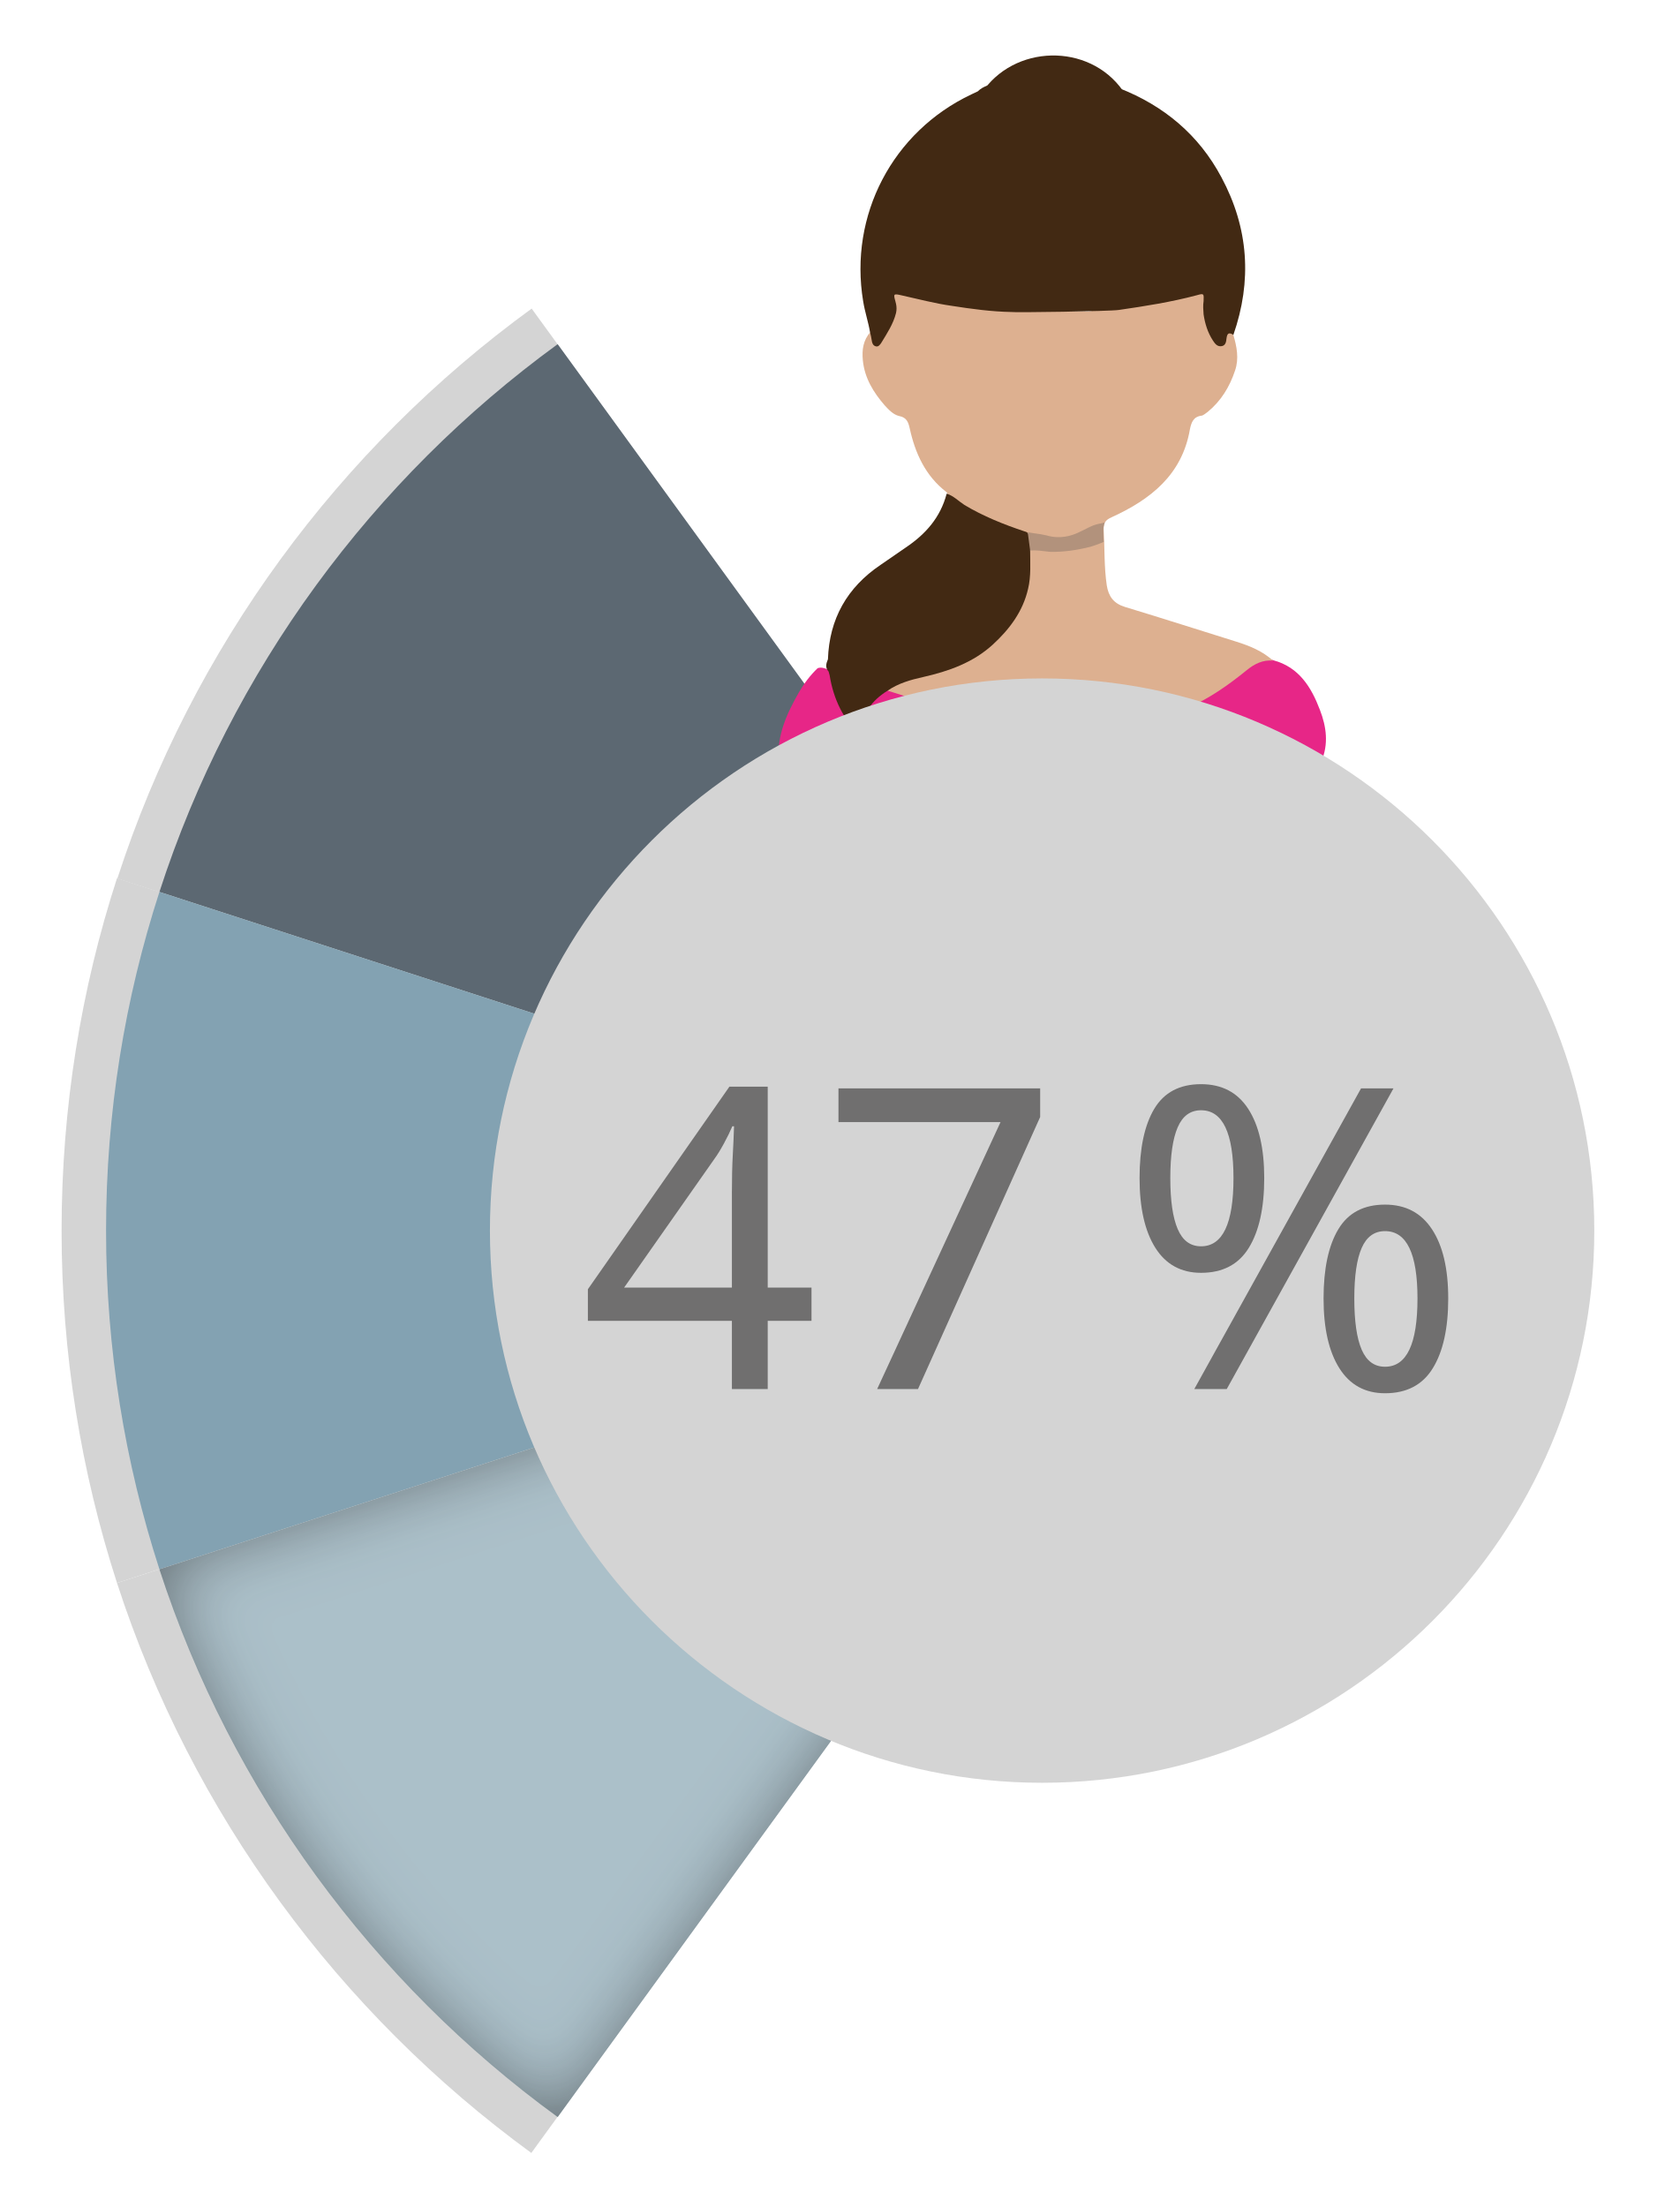
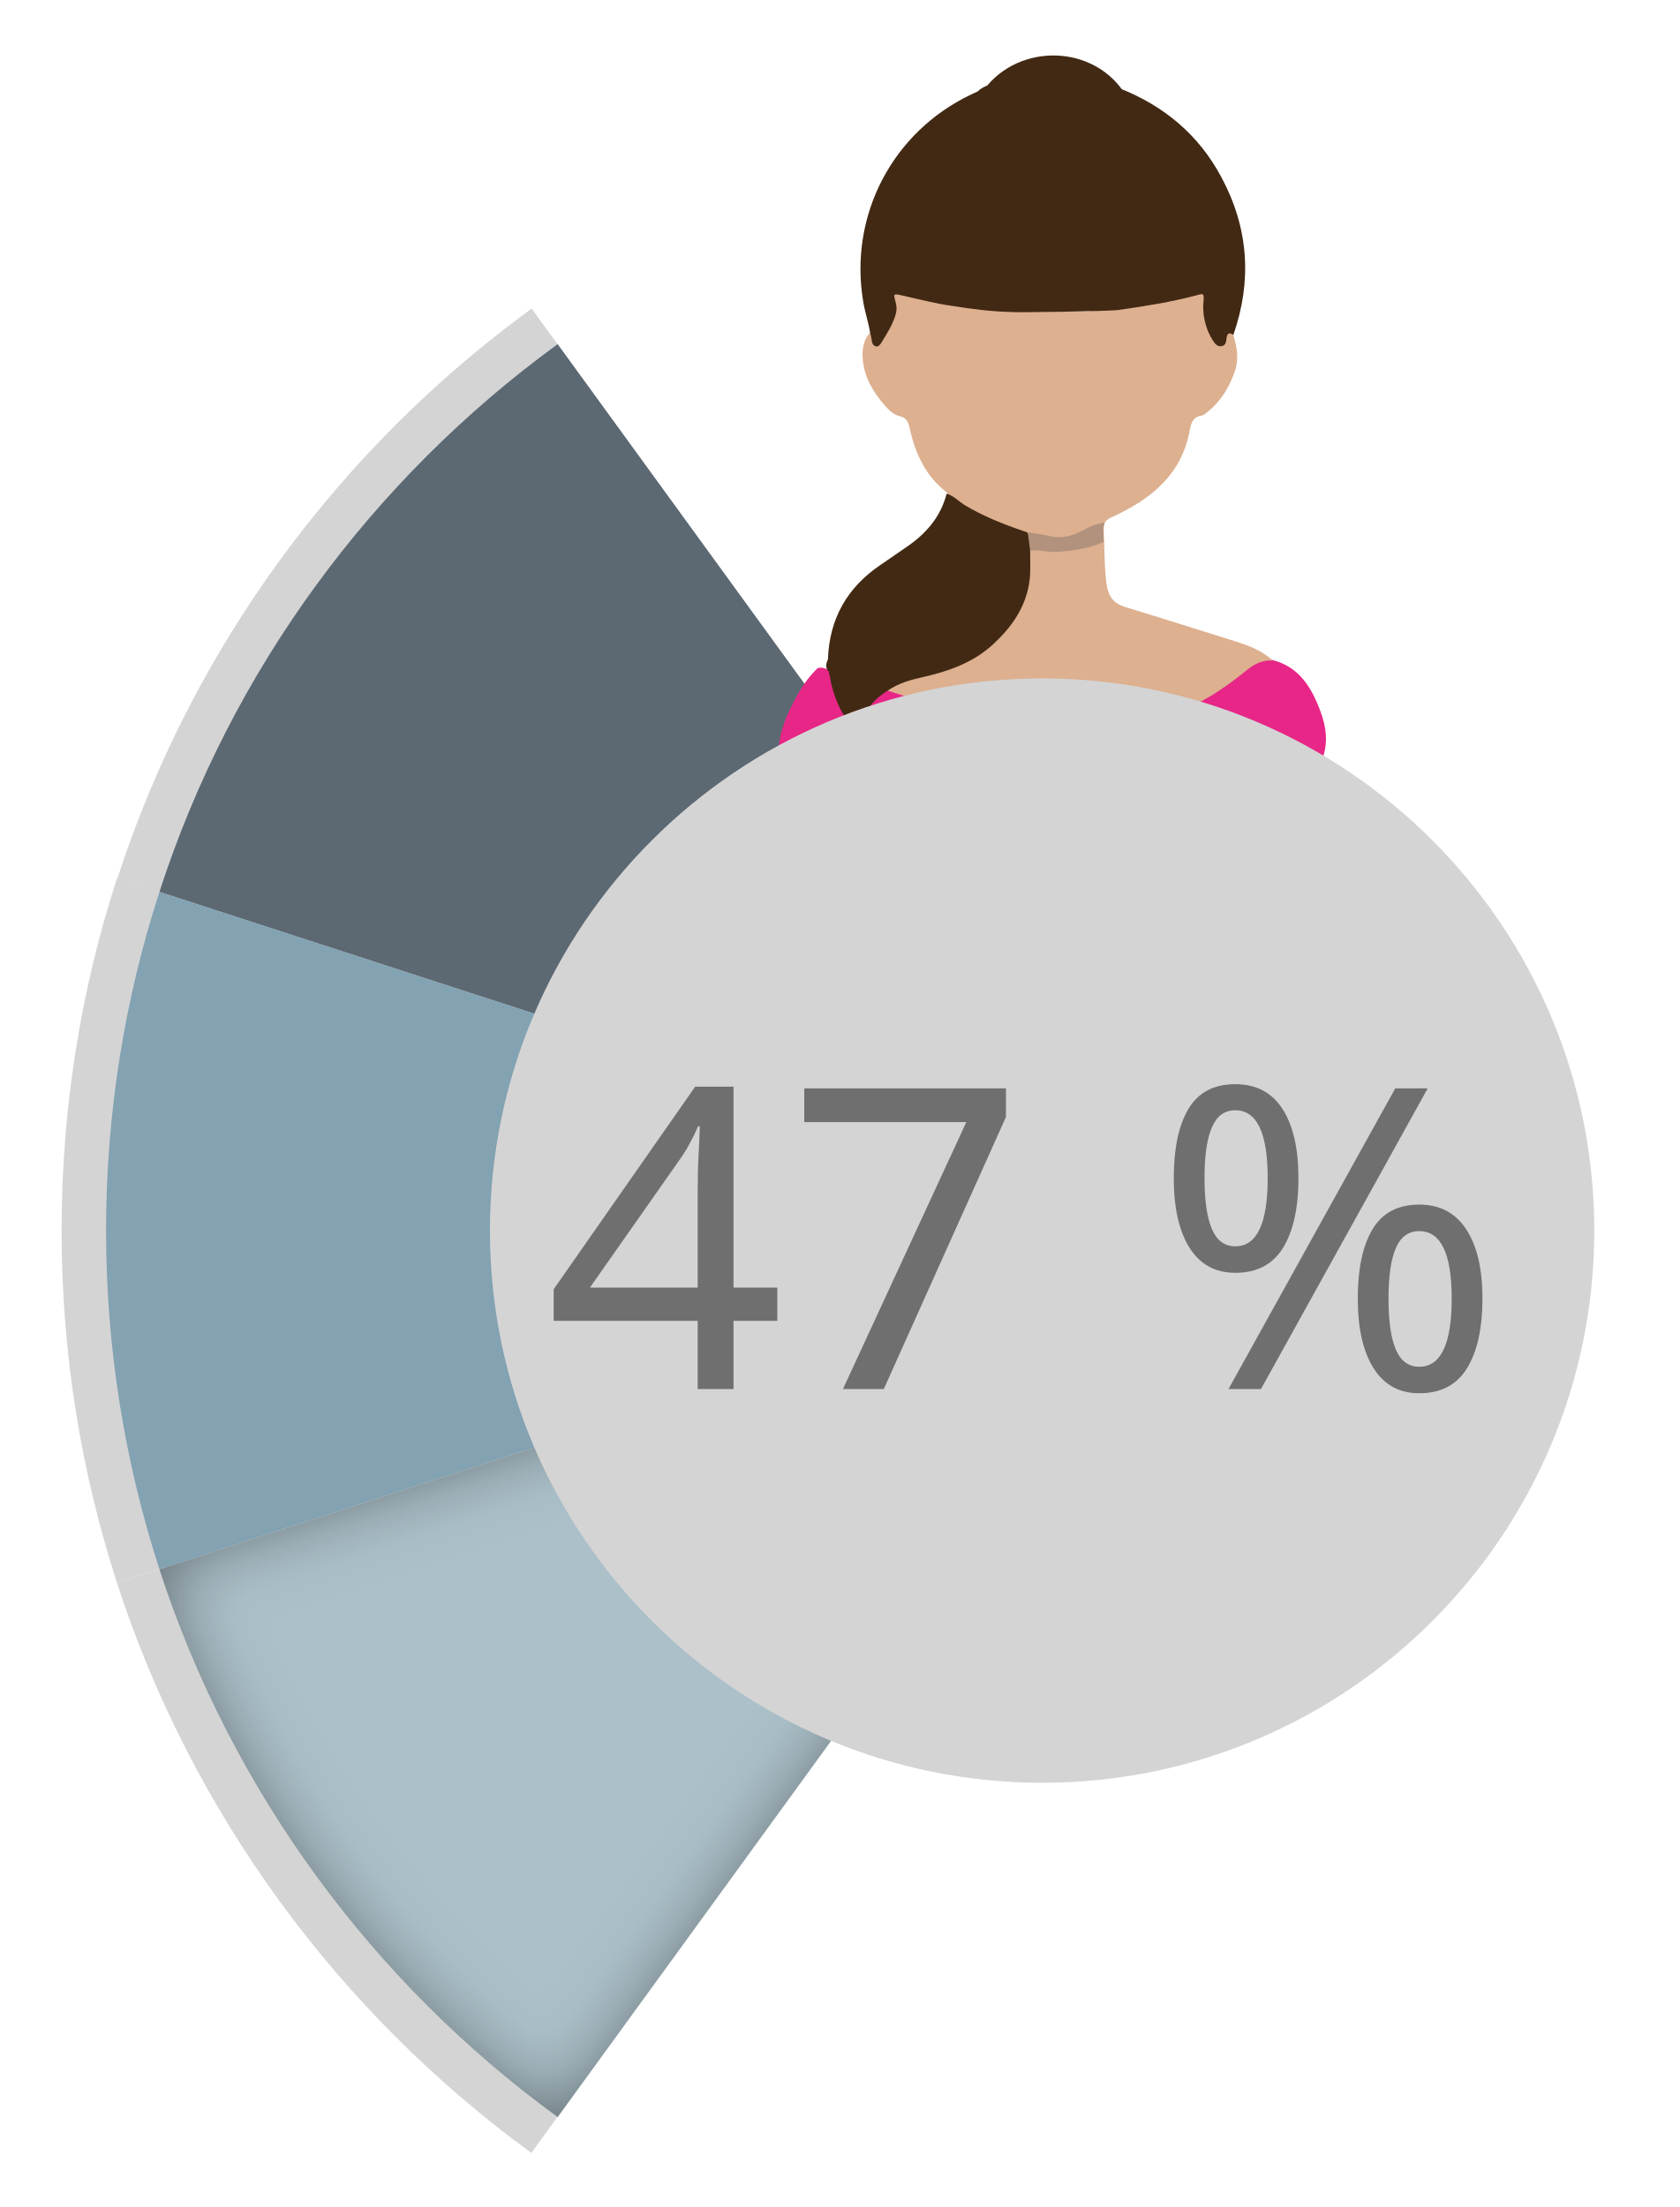
<svg xmlns="http://www.w3.org/2000/svg" xmlns:xlink="http://www.w3.org/1999/xlink" version="1.1" x="0px" y="0px" viewBox="0 0 490.9 645.1" style="enable-background:new 0 0 490.9 645.1;" xml:space="preserve">
  <style type="text/css">
	*{pointer-events: none;}
	.st0{fill:#706F6F;}
	#woman-stressed-heavy:hover, #woman-stressed-heavy.active {fill:#155872;}
	#woman-stressed-heavy{fill:#5C6872;}
	#woman-stressed-medium:hover, #woman-stressed-medium.active {fill:#1597B2;}
	#woman-stressed-medium{fill:#83A2B2;}
	#woman-stressed-light:hover, #woman-stressed-light.active {fill:#15BED1;}
	#woman-stressed-light{fill:#abc0c9;}
	#woman-stressed-heavy:hover, #woman-stressed-medium:hover, #woman-stressed-light:hover
	{filter:url(#inset-shadow-light);cursor:pointer;}
	#woman-stressed-heavy.active, #woman-stressed-medium.active, #woman-stressed-light.active
	{filter:url(#inset-shadow);}
	#woman-stressed-heavy, #woman-stressed-medium, #woman-stressed-light
	{pointer-events: all;}
	.st4{fill:#E72687;}
	.st5{fill:#DDB090;}
	.st6{fill:#422913;}
	.st7{fill:#561848;}
	.st8{fill:#B2927C;}
	.st9{fill:#D4D4D4;}
	.st10{clip-path:url(#SVGID_2_);}
	.st11{font-family:'Quicksand';}
	.st12{font-size:123.076px;}
</style>
  <filter id="inset-shadow" x="-50%" y="-50%" width="200%" height="200%">
    <feComponentTransfer in="SourceAlpha">
      <feFuncA type="table" tableValues="0.8 0" />
    </feComponentTransfer>
    <feGaussianBlur stdDeviation="10" />
    <feOffset dx="0" dy="0" result="offsetblur" />
    <feFlood flood-color="rgb(60, 60, 60)" result="color" />
    <feComposite in2="offsetblur" operator="in" />
    <feComposite in2="SourceAlpha" operator="in" />
    <feMerge>
      <feMergeNode in="SourceGraphic" />
      <feMergeNode />
    </feMerge>
  </filter>
  <filter id="inset-shadow-light" x="-50%" y="-50%" width="200%" height="200%">
    <feComponentTransfer in="SourceAlpha">
      <feFuncA type="table" tableValues="0.8 0" />
    </feComponentTransfer>
    <feGaussianBlur stdDeviation="10" />
    <feOffset dx="0" dy="0" result="offsetblur" />
    <feFlood flood-color="rgb(150, 150, 150)" result="color" />
    <feComposite in2="offsetblur" operator="in" />
    <feComposite in2="SourceAlpha" operator="in" />
    <feMerge>
      <feMergeNode in="SourceGraphic" />
      <feMergeNode />
    </feMerge>
  </filter>
  <path class="st9" d="M34.2,256.7c-10.5,32.4-16.2,67-16.2,103s5.7,70.5,16.2,103l317-103L34.2,256.7z" />
  <path class="st9" d="M155.4,90.2c-56.2,40.9-99.2,99-121.1,166.6l317,103L155.4,90.2z" />
  <path class="st9" d="M34.2,462.7c21.9,67.5,64.9,125.6,121.1,166.6l195.9-269.5L34.2,462.7z" />
  <path id="woman-stressed-heavy" d="M163,100.6C108.9,140,67.6,195.8,46.6,260.7l304.7,99L163,100.6z" />
  <path id="woman-stressed-medium" d="M46.6,260.7c-10.1,31.2-15.6,64.4-15.6,99s5.5,67.8,15.6,99l304.7-99L46.6,260.7z" />
  <path id="woman-stressed-light" class="active" d="M46.6,458.7c21.1,64.9,62.4,120.8,116.4,160.1l188.3-259.1L46.6,458.7z" />
  <path class="st4" d="M227.6,222.6c-0.6-7.5,2.3-13.9,5.9-20.2c1.5-2.6,3.3-5,5.5-7.1c1.2-0.4,2.2,0.1,3.3,0.5  c0.5,0.3,0.7,0.8,0.8,1.3c1,6.7,4.1,12.5,8.6,17.5c0.2,0.2,0.3,0.5,0.6,0.7c-0.4-0.4-0.5-0.9-0.7-1.3c-0.3-3.5,1-6.6,3.4-9.1  c1.3-1.4,2.4-3.2,4.6-3.4c4.7,1.1,9.3,2.7,14,4.1c10,2.9,20,5.5,30.3,6.5c9.1,1,18.1,0,27.2-1.4c6.7-1,13.2-2.9,19.2-6  c4.4-2.3,8.4-5.1,12.2-8.2c1.4-1.2,2.9-2.2,4.6-3.1c1.6-0.8,3.3-1.3,5.1-0.4c7.5,2,11.1,7.9,13.6,14.5c1.9,4.9,2.6,10,0.4,15.1  C333.3,222.6,280.4,222.6,227.6,222.6z" />
  <path class="st5" d="M372.1,193.1c-3-0.3-5.5,1-7.7,2.8c-5.3,4.3-10.8,8.2-17.2,11c-7.8,3.4-16,4.6-24.4,5.6  c-16.8,2.1-32.8-1.4-48.7-6.1c-4.9-1.4-9.7-3-14.6-4.5c0.1-1.3,1.3-1.5,2.2-1.9c3.8-1.8,7.9-2.6,12-3.7c4.5-1.1,8.8-2.9,12.7-5.6  c5.9-4,10.2-9.4,12.9-15.9c1.5-3.5,1.4-7.3,1.4-11c0-1.1-0.3-2.2,0.6-3.2c1-0.5,1.3-3.9-0.1-4.7c-0.2,0.1-0.4,0.1-0.6,0.1  c-8-2.4-15.6-5.6-22.4-10.5c-0.5-0.3-1-0.7-1.3-1.2c-0.1-0.2-0.1-0.4-0.3-0.5c-6.1-4.7-9.1-11.3-10.7-18.6c-0.4-1.8-0.9-3.2-3.1-3.6  c-1.7-0.4-3-1.8-4.2-3.1c-3.3-3.8-5.9-8-6.4-13.2c-0.3-3,0.1-5.9,2.2-8.2c0.7,0.6,0.7,1.4,0.9,2.1c0.1,0.5,0.2,1.1,0.7,1.3  c0.7,0.2,1.1-0.4,1.4-0.8c1.6-2.6,3.4-5.2,4.1-8.2c0.3-1,0.2-1.9-0.2-2.9c-0.6-2.7,0-3.3,2.6-2.6c8.9,2.3,17.9,3.7,27.1,4.6  c1.5,0.2,3-0.1,4.5,0.2c0.8,0.3,1.6,0.3,2.4,0.2c6.3,0,12.7,0,19,0c0.8,0.1,1.6,0.1,2.4-0.2c10.2-0.8,20.3-2.3,30.2-4.9  c2.2-0.6,2.6-0.2,2.8,1.9c-0.3,1.3-0.4,2.6-0.1,4c0.4,2.6,1.1,5.1,2.6,7.3c0.5,0.7,0.9,1.6,1.9,1.5c1.1-0.1,1.1-1.1,1.4-1.9  c0.7-1.9,1-2.1,2.4-0.8c1,3.4,1.7,6.9,0.5,10.4c-1.6,4.8-4.1,8.9-8,12.1c-0.6,0.4-1.2,1-1.8,1.1c-2.4,0.3-3,2-3.4,4  c-2.3,13.3-11.5,20.5-22.9,25.7c-1.8,0.8-2.4,1.7-2.3,3.6c0.3,5.4,0.1,10.9,0.9,16.3c0.5,3.2,2,5.3,5.3,6.3  c10.9,3.3,21.8,6.8,32.7,10.2C365.3,188.8,369,190.3,372.1,193.1z" />
  <path class="st6" d="M360.5,97.9c-1.2-0.8-1.8-0.6-2,1c-0.1,0.9-0.2,2.2-1.6,2.3c-1.2,0.1-1.8-0.8-2.4-1.7c-1.5-2.3-2.3-4.9-2.7-7.6  c-0.1-1.3-0.2-2.6,0-3.9c0.1-2.2,0.1-2.3-2-1.7c-7.5,2-15.2,3.2-22.8,4.3c-2.6,0.4-30.6,0.8-31.3,0.6c-5.9-0.1-11.7-0.9-17.5-1.8  c-5-0.7-9.8-2-14.8-3.1c-2.2-0.5-2.3-0.4-1.7,1.7c0.1,0.3,0.1,0.5,0.2,0.8c0.2,0.9,0.2,1.8,0,2.7c-0.8,3.2-2.6,5.9-4.3,8.7  c-0.4,0.6-0.9,1.3-1.7,1c-0.7-0.2-1-0.9-1.1-1.7c-0.1-0.8-0.3-1.6-0.5-2.4c-0.5-3-1.5-5.9-2-9c-4.2-25.2,8.6-49.6,31.6-60.5  c0.6-0.3,1.3-0.6,1.9-0.9c1.6-1.6,3.8-2,5.8-2.6c10.6-3.1,21.1-3,31.7-0.1c1.4,0.4,2.7,0.8,3.9,1.8c13,5.1,23.2,13.6,29.8,26  C365,66.7,366,82.1,360.5,97.9z" />
  <path class="st6" d="M301.1,160.9c0,3.7,0.3,7.5-0.6,11.2c-1.5,6.6-5.4,11.8-10.3,16.3c-5.8,5.3-12.9,7.8-20.4,9.5  c-3.6,0.8-7.2,1.8-10.4,4c-4.6,2.9-7.6,6.7-7.4,12.5c0.1,0.4,0.3,0.9-0.5,0.8c-5-4.9-7.9-10.9-9-17.8c-0.1-0.4-0.2-0.7-0.3-1.1  c-1.1-1.2-0.7-2.4-0.2-3.6c0.4-11.8,5.6-21,15.4-27.6c2.5-1.7,4.9-3.4,7.4-5.1c5.8-3.9,10.1-8.8,11.9-15.7c2,0.6,3.5,2.2,5.2,3.3  c5.5,3.3,11.5,5.7,17.5,7.7c0.4,0.1,0.7,0.2,1,0.5C301.7,157.4,301.5,159.1,301.1,160.9z" />
  <path class="st6" d="M328.2,26.5c-5.9-2-11.9-3.3-18.1-3.5c-8.1-0.2-15.8,1.4-23.3,4.4C296.2,12.9,318.3,12.4,328.2,26.5z" />
  <path class="st7" d="M304.3,430.3c0.3-0.1,0.3-0.5,0.4-0.7c0.3,0.4,0.5,0.8,0.2,1.2C304.7,430.9,304.4,430.6,304.3,430.3z" />
  <path class="st8" d="M301.1,160.9c-0.2-1.7-0.5-3.6-0.7-5.3c0.2,0,0.8,0.1,1.4,0.2c1.7,0.2,3.3,0.5,4.1,0.7c4.1,1.2,7.4,0,9-0.7  c2.9-1.3,4-2.2,6.3-2.7c0.3,0,0.5-0.1,1.7-0.4c-0.3,0.9-0.4,1.6-0.4,2.4c0,1.7,0.1,3.3,0.1,3.3s-1.8,0.8-3.8,1.4  c-3.9,1-8,1.6-11.9,1.5C304.4,161,303.1,160.8,301.1,160.9z" />
  <path class="st9" d="M304.6,521.1c-89,0-161.4-72.4-161.4-161.4s72.4-161.4,161.4-161.4s161.4,72.4,161.4,161.4  S393.7,521.1,304.6,521.1z" />
  <g>
    <defs>
      <rect id="SVGID_1_" x="147.4" y="305" width="428.8" height="143.3" />
    </defs>
    <clipPath id="SVGID_2_">
      <use xlink:href="#SVGID_1_" style="overflow:visible;" />
    </clipPath>
    <g class="st10">
-       <text transform="matrix(1 0 0 1 310.0542 406.0099)" class="st0 st11 st12" text-anchor="end" id="text">47</text>
-       <text transform="matrix(1 0 0 1 295.0542 406.0099)" class="st0 st11 st12"> %</text>
+       <text transform="matrix(1 0 0 1 300.0542 406.0099)" class="st0 st11 st12" text-anchor="end" id="text">47</text>
+       <text transform="matrix(1 0 0 1 305.0542 406.0099)" class="st0 st11 st12"> %</text>
    </g>
  </g>
</svg>
